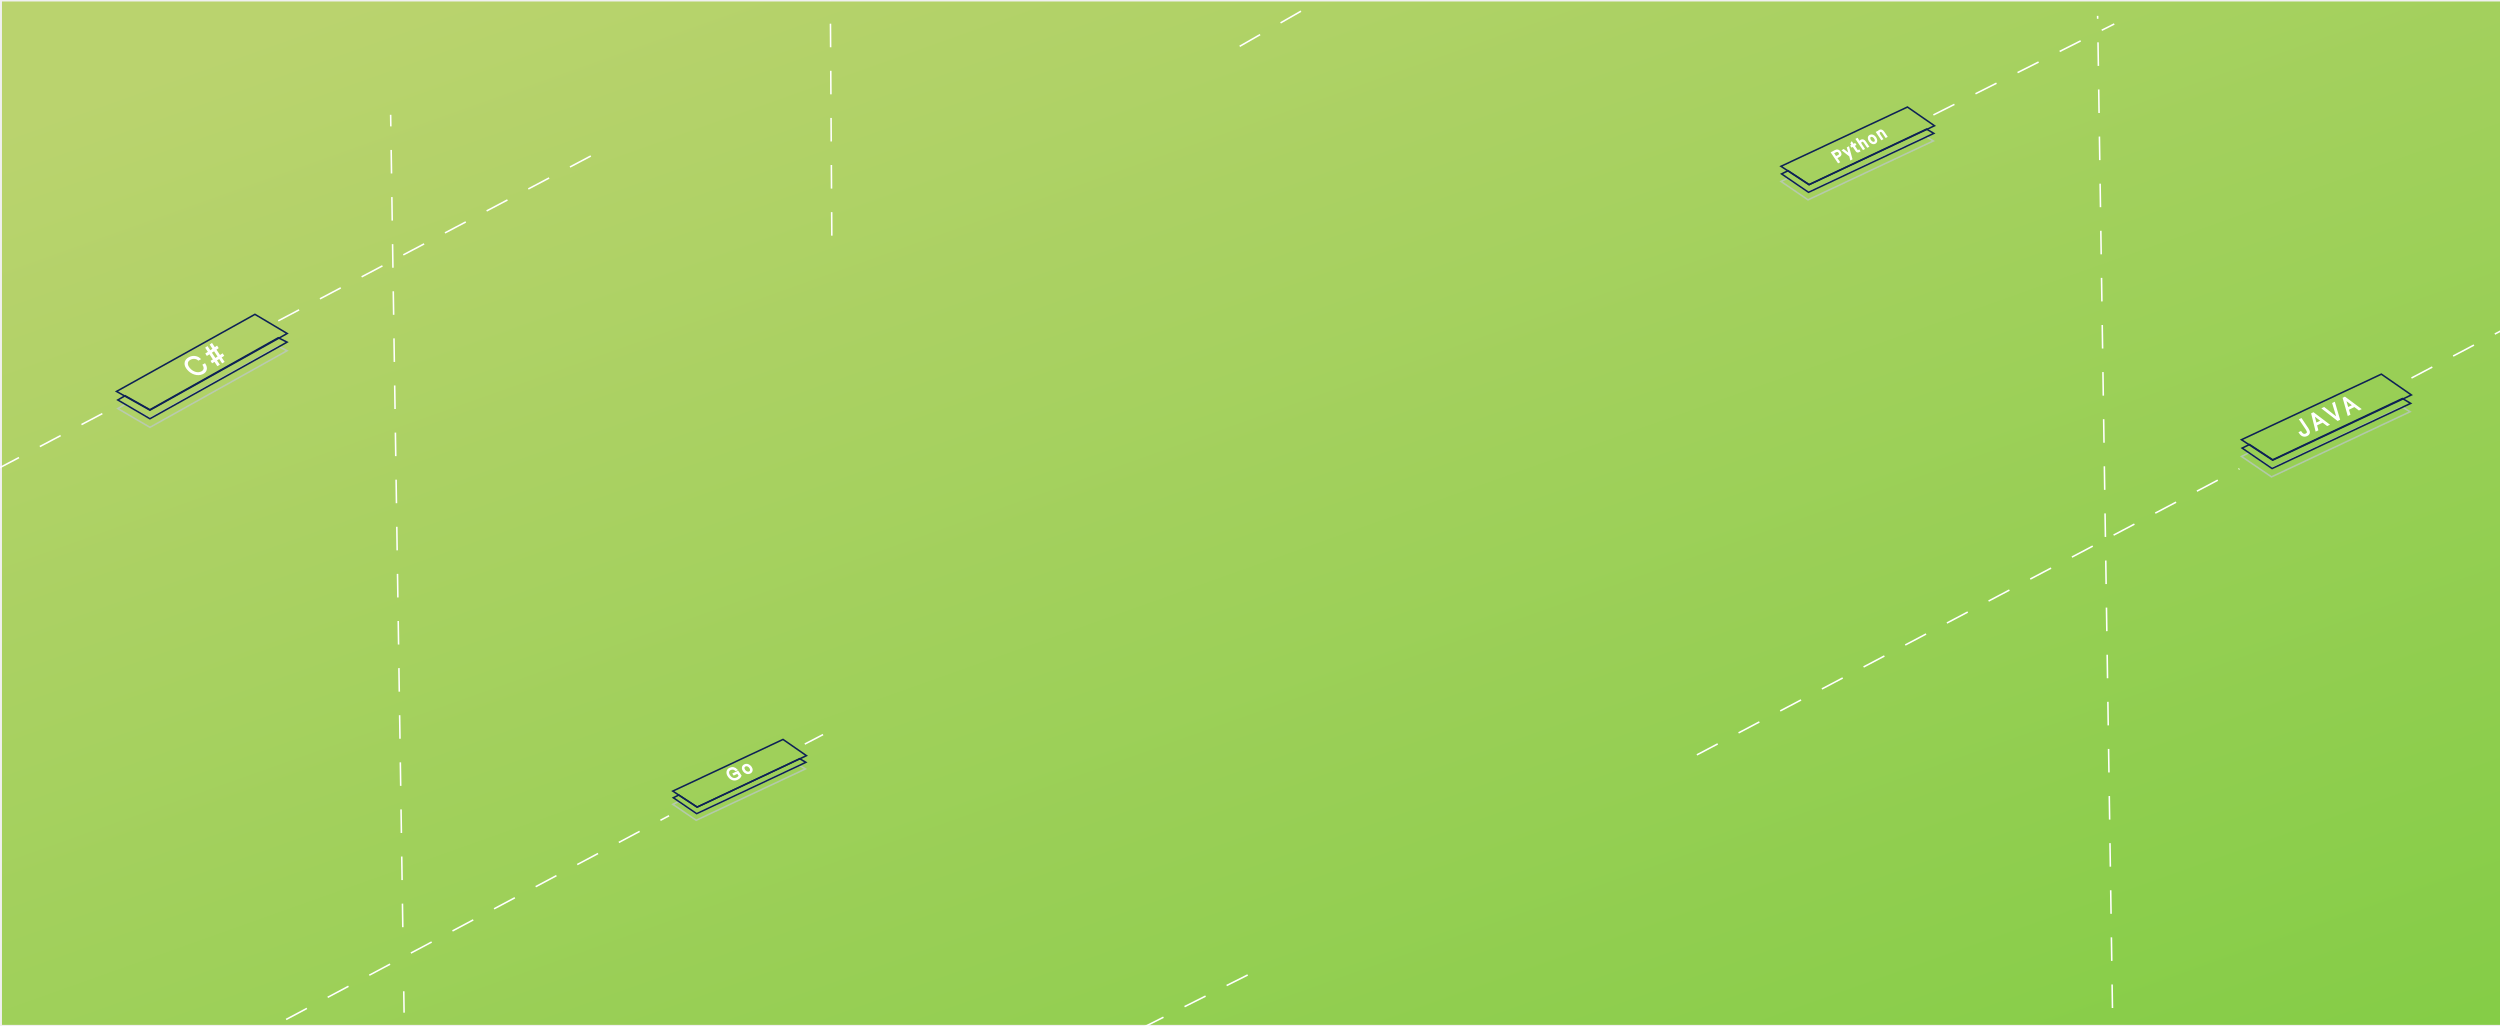
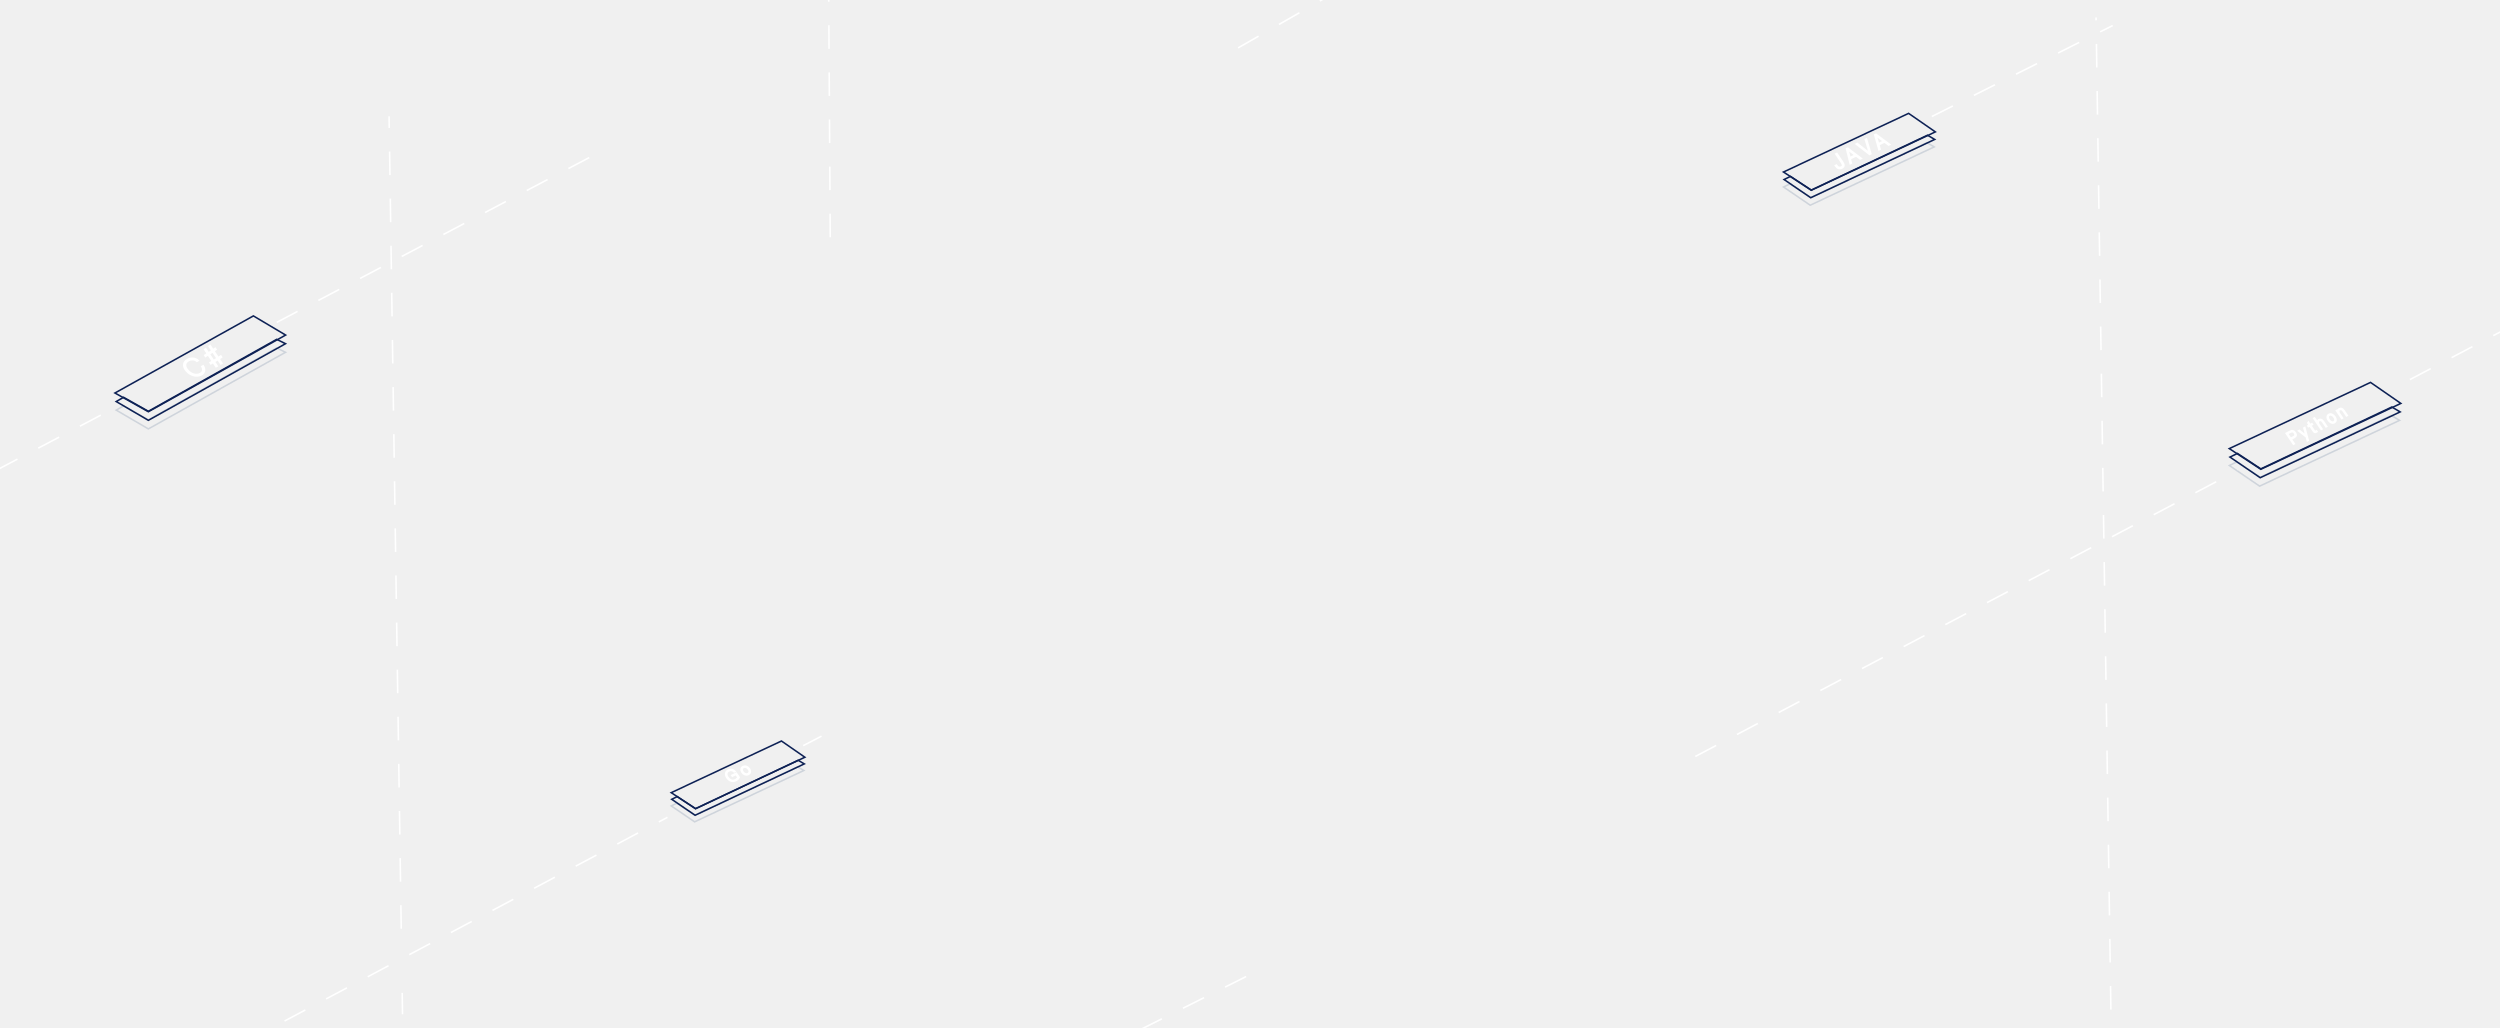
- <svg xmlns="http://www.w3.org/2000/svg" xmlns:xlink="http://www.w3.org/1999/xlink" width="1592px" height="653px" viewBox="0 0 1592 653" version="1.1">
-   <defs>
-     <linearGradient x1="14.329%" y1="0%" x2="100%" y2="97.899%" id="linearGradient-1">
-       <stop stop-color="#BAD36E" offset="0%" />
-       <stop stop-color="#85CD47" offset="100%" />
-     </linearGradient>
-     <polygon id="path-2" points="0.248 0.319 1236.424 0.319 1591.061 0.319 1591.061 652 0.248 652" />
-   </defs>
+ <svg xmlns="http://www.w3.org/2000/svg" width="1592px" height="654px" viewBox="0 0 1592 654" version="1.1">
+   <defs />
  <g id="Page-1" stroke="none" stroke-width="1" fill="none" fill-rule="evenodd">
-     <g id="Artboard-2" transform="translate(-24, -1)">
-       <g id="开发者页面" transform="translate(-110, -90)">
-         <g id="Developer" transform="translate(135, 91.63783)">
-           <g id="download_background">
-             <mask id="mask-3" fill="white">
-               <use xlink:href="#path-2" />
-             </mask>
-             <use id="Mask" fill="url(#linearGradient-1)" xlink:href="#path-2" />
-           </g>
-         </g>
+     <g id="Artboard-2" transform="translate(-25, 0)">
+       <g id="Group" transform="translate(-110, -90)">
        <path d="M499.219,149.829 L305.393,289.652 M214.009,355.575 L21.783,494.244" id="Stroke-101" stroke="#FFFFFF" stroke-dasharray="15" transform="translate(260.5009, 322.0362) scale(-1, -1) rotate(8) translate(-260.5009, -322.0362) " />
        <path d="M547.116,589.804 L512.296,615.273 M512.296,615.273 L342.892,738.409 L285.016,780.477 L264.605,795.313" id="Stroke-101" stroke="#FFFFFF" stroke-dasharray="15" transform="translate(405.8604, 692.5584) scale(-1, -1) rotate(8) translate(-405.8604, -692.5584) " />
        <path d="M657.655,558.006 L656.338,558.949 M656.338,558.949 L649.927,563.51 L647.737,565.068 L646.964,565.617" id="Stroke-101" stroke="#FFFFFF" stroke-dasharray="15" transform="translate(652.3098, 561.8115) scale(-1, -1) rotate(8) translate(-652.3098, -561.8115) " />
        <path d="M931.756,704.529 L864.919,750.724" id="Stroke-101" stroke="#FFFFFF" stroke-dasharray="15" transform="translate(898.0603, 727.4708) scale(-1, -1) rotate(8) translate(-898.0603, -727.4708) " />
        <path d="M974.771,85.088 L925.535,123.309" id="Stroke-101" stroke="#FFFFFF" stroke-dasharray="15" transform="translate(950.3352, 104.5877) scale(-1, -1) rotate(8) translate(-950.3352, -104.5877) " />
        <path d="M330.504,168.53 L360.321,359.863 M366.606,400.193 L446.274,911.42" id="Stroke-101" stroke="#FFFFFF" stroke-dasharray="15" transform="translate(388.3891, 539.9752) scale(-1, -1) rotate(8) translate(-388.3891, -539.9752) " />
        <path d="M645.391,2.375 L680.21,239.195" id="Stroke-101" stroke="#FFFFFF" stroke-dasharray="15" transform="translate(662.8913, 121.0915) scale(-1, -1) rotate(8) translate(-662.8913, -121.0915) " />
        <path d="M1713.653,262.191 L1396.908,490.686 M1296.433,563.167 L1236.217,606.606" id="Stroke-101" stroke="#FFFFFF" stroke-dasharray="15" transform="translate(1474.935, 434.3983) scale(-1, -1) rotate(8) translate(-1474.935, -434.3983) " />
        <path d="M1475.776,98.532 L1369.772,171.931" id="Stroke-101" stroke="#FFFFFF" stroke-dasharray="15" transform="translate(1422.774, 135.2315) scale(-1, -1) rotate(8) translate(-1422.774, -135.2315) " />
        <path d="M1416.82,108.746 L1532.59,851.636" id="Stroke-101" stroke="#FFFFFF" stroke-dasharray="15" transform="translate(1474.935, 478.572) scale(-1, -1) rotate(8) translate(-1474.935, -478.572) " />
-         <g id="语言" transform="translate(206, 151)">
-           <g id="PYTHON" transform="translate(1058.927, 0.248952)">
-             <g id="Group-27" transform="translate(51.8888, 37.74951) scale(1, -1) rotate(176) translate(-51.8888, -37.74951) translate(2.388798, 3.74951)">
-               <path d="M2.13,46.114 L20.978,56.255 L97.262,11.878 L79.073,1.495 L2.13,46.114 Z" id="Path-11" stroke="#0D2155" transform="translate(49.68439, 28.87277) scale(-1, 1) rotate(1) translate(-49.68439, -28.87277) " />
-               <path d="M2.17,55.739 L20.306,65.913 L96.516,21.579 L91.652,19.266 L20.214,60.97 L6.138,53.348 L2.17,55.739 Z" id="Path-11" stroke="#BEC6D1" opacity="0.673" transform="translate(49.38133, 42.59464) scale(-1, 1) rotate(1) translate(-49.38133, -42.59464) " />
-               <path d="M2.17,50.912 L20.306,61.085 L96.516,16.751 L91.652,14.438 L20.214,56.143 L6.138,48.521 L2.17,50.912 Z" id="Path-11" stroke="#0D2155" transform="translate(49.38133, 37.76714) scale(-1, 1) rotate(1) translate(-49.38133, -37.76714) " />
+         <g id="语言" transform="translate(206, 154)">
+           <g id="PYTHON" transform="translate(1344.172, 170.7643)">
+             <g id="Group-27" transform="translate(58.56249, 42.16041) scale(1, -1) rotate(176) translate(-58.56249, -42.16041) translate(3.062493, 4.160406)">
+               <path d="M2.257,51.428 L23.396,62.801 L108.581,13.245 L88.182,1.6 L2.257,51.428 Z" id="Path-11" stroke="#0D2155" transform="translate(55.40744, 32.19857) scale(-1, 1) rotate(1) translate(-55.40744, -32.19857) " />
+               <path d="M2.306,62.162 L22.646,73.571 L107.757,24.059 L102.206,21.42 L22.541,67.927 L6.844,59.427 L2.306,62.162 Z" id="Path-11" stroke="#BEC6D1" opacity="0.673" transform="translate(55.06948, 47.50104) scale(-1, 1) rotate(1) translate(-55.06948, -47.50104) " />
+               <path d="M2.306,56.778 L22.646,68.188 L107.757,18.676 L102.206,16.036 L22.541,62.544 L6.844,54.044 L2.306,56.778 Z" id="Path-11" stroke="#0D2155" transform="translate(55.06948, 42.11747) scale(-1, 1) rotate(1) translate(-55.06948, -42.11747) " />
            </g>
-             <path d="M35.383,36.02 L37.653,34.959 C38.889,34.382 39.879,34.698 40.614,35.926 C41.348,37.153 41.092,38.064 39.847,38.645 L38.062,39.479 L39.686,42.194 L39.209,42.417 L35.383,36.02 Z M36.15,36.28 L37.773,38.995 L39.534,38.172 C40.02,37.946 40.302,37.665 40.403,37.331 C40.488,37.005 40.402,36.609 40.129,36.153 C39.855,35.696 39.54,35.419 39.192,35.306 C38.818,35.183 38.388,35.235 37.911,35.458 L36.15,36.28 Z M42.498,34.954 L43.014,34.712 L46.648,37.956 L45.642,33.484 L46.158,33.242 L47.766,40.69 L47.257,40.928 L46.805,38.72 L42.498,34.954 Z M48.399,30.279 L49.295,31.775 L50.35,31.282 L50.629,31.747 L49.574,32.241 L51.454,35.377 C51.572,35.574 51.694,35.712 51.811,35.772 C51.922,35.823 52.066,35.813 52.238,35.733 L52.746,35.495 L53.025,35.961 L52.455,36.228 C52.142,36.374 51.856,36.382 51.616,36.265 C51.394,36.162 51.189,35.937 50.985,35.596 L49.105,32.46 L48.245,32.863 L47.966,32.397 L48.826,31.994 L48.064,30.722 L48.399,30.279 Z M51.556,28.297 L52.032,28.074 L53.67,30.806 C53.623,30.427 53.665,30.097 53.798,29.817 C53.927,29.55 54.137,29.349 54.418,29.217 C54.879,29.001 55.329,28.986 55.775,29.178 C56.221,29.371 56.622,29.757 56.966,30.331 L58.741,33.287 L58.272,33.507 L56.541,30.622 C56.272,30.174 55.961,29.872 55.615,29.712 C55.267,29.565 54.924,29.577 54.565,29.745 C54.229,29.902 54.039,30.186 53.993,30.61 C53.941,31.024 54.063,31.46 54.337,31.917 L55.944,34.596 L55.467,34.819 L51.556,28.297 Z M60.26,26.481 C60.853,26.203 61.475,26.222 62.129,26.547 C62.732,26.85 63.24,27.347 63.649,28.028 C64.058,28.708 64.233,29.35 64.18,29.96 C64.111,30.612 63.786,31.086 63.192,31.364 C62.599,31.642 61.972,31.614 61.322,31.298 C60.72,30.995 60.217,30.507 59.808,29.826 C59.4,29.145 59.219,28.495 59.281,27.881 C59.336,27.224 59.667,26.759 60.26,26.481 Z M60.54,26.947 C60.079,27.163 59.839,27.528 59.821,28.064 C59.794,28.536 59.951,29.048 60.285,29.603 C60.613,30.15 61.004,30.552 61.461,30.797 C61.969,31.076 62.452,31.114 62.913,30.898 C63.373,30.682 63.616,30.304 63.64,29.777 C63.653,29.3 63.503,28.784 63.181,28.247 C62.847,27.691 62.448,27.293 61.998,27.044 C61.486,26.757 61,26.731 60.54,26.947 Z M66.41,23.599 C67.408,23.131 68.289,23.533 69.054,24.805 L70.768,27.654 L70.3,27.874 L68.608,25.06 C68.016,24.075 67.337,23.761 66.573,24.12 C66.246,24.273 66.061,24.532 66.004,24.903 C65.932,25.281 66.028,25.707 66.279,26.175 L67.959,28.97 L67.491,29.19 L64.707,24.558 L65.175,24.338 L65.633,25.1 C65.606,24.756 65.657,24.457 65.786,24.19 C65.915,23.923 66.129,23.73 66.41,23.599 Z" id="Python" stroke="#FFFFFF" fill="#FFFFFF" transform="translate(53.07553, 32.91332) rotate(-3) translate(-53.07553, -32.91332) " />
+             <path d="M40.459,40.169 L42.99,38.986 C44.369,38.342 45.473,38.695 46.292,40.064 C47.111,41.433 46.825,42.449 45.437,43.097 L43.447,44.026 L45.258,47.054 L44.725,47.303 L40.459,40.169 Z M41.314,40.46 L43.124,43.487 L45.088,42.57 C45.63,42.317 45.945,42.003 46.057,41.631 C46.152,41.267 46.056,40.826 45.751,40.317 C45.446,39.807 45.094,39.499 44.706,39.373 C44.289,39.236 43.81,39.293 43.278,39.542 L41.314,40.46 Z M48.393,38.98 L48.969,38.711 L53.022,42.328 L51.899,37.341 L52.475,37.072 L54.268,45.377 L53.701,45.642 L53.197,43.18 L48.393,38.98 Z M54.974,33.767 L55.973,35.435 L57.15,34.885 L57.461,35.404 L56.285,35.955 L58.381,39.452 C58.512,39.672 58.649,39.825 58.779,39.892 C58.902,39.95 59.063,39.939 59.255,39.849 L59.822,39.584 L60.133,40.103 L59.497,40.401 C59.148,40.564 58.829,40.572 58.561,40.442 C58.314,40.327 58.085,40.076 57.857,39.696 L55.762,36.199 L54.803,36.648 L54.492,36.128 L55.45,35.68 L54.6,34.261 L54.974,33.767 Z M58.494,31.556 L59.026,31.307 L60.853,34.355 C60.8,33.932 60.847,33.564 60.994,33.252 C61.139,32.954 61.373,32.729 61.686,32.583 C62.2,32.342 62.703,32.324 63.2,32.539 C63.697,32.755 64.145,33.185 64.528,33.824 L66.507,37.121 L65.984,37.366 L64.054,34.149 C63.754,33.649 63.407,33.313 63.021,33.135 C62.633,32.971 62.25,32.984 61.85,33.171 C61.475,33.347 61.264,33.663 61.212,34.135 C61.154,34.597 61.29,35.084 61.595,35.594 L63.388,38.581 L62.856,38.83 L58.494,31.556 Z M68.202,29.531 C68.863,29.222 69.556,29.243 70.286,29.605 C70.958,29.943 71.524,30.497 71.98,31.256 C72.437,32.015 72.632,32.73 72.573,33.411 C72.496,34.138 72.133,34.667 71.472,34.977 C70.81,35.287 70.11,35.255 69.386,34.904 C68.714,34.565 68.153,34.021 67.697,33.262 C67.242,32.503 67.041,31.778 67.109,31.093 C67.171,30.36 67.54,29.841 68.202,29.531 Z M68.513,30.051 C68,30.291 67.731,30.699 67.711,31.297 C67.681,31.823 67.857,32.394 68.229,33.013 C68.595,33.623 69.031,34.071 69.541,34.344 C70.107,34.655 70.646,34.698 71.159,34.457 C71.673,34.217 71.944,33.795 71.97,33.207 C71.985,32.675 71.818,32.1 71.458,31.501 C71.086,30.881 70.641,30.437 70.14,30.16 C69.568,29.839 69.027,29.81 68.513,30.051 Z M75.06,26.317 C76.173,25.795 77.156,26.244 78.009,27.662 L79.919,30.84 L79.397,31.084 L77.511,27.947 C76.85,26.848 76.094,26.498 75.242,26.898 C74.876,27.069 74.671,27.358 74.607,27.771 C74.526,28.194 74.633,28.668 74.913,29.19 L76.787,32.307 L76.265,32.552 L73.161,27.387 L73.683,27.142 L74.193,27.991 C74.163,27.608 74.219,27.275 74.364,26.976 C74.508,26.678 74.747,26.464 75.06,26.317 Z" id="Python" stroke="#FFFFFF" fill="#FFFFFF" transform="translate(60.18921, 36.70455) rotate(-3) translate(-60.18921, -36.70455) " />
          </g>
-           <g id="GO" transform="translate(352.4553, 403.8457)">
+           <g id="GO" transform="translate(352.4553, 400.8457)">
            <g id="Group-27" transform="translate(46.11302, 32.82087) scale(1, -1) rotate(176) translate(-46.11302, -32.82087) translate(2.613021, 3.320871)">
              <path d="M1.99,40.25 L18.319,49.036 L84.813,10.354 L69.056,1.359 L1.99,40.25 Z" id="Path-11" stroke="#0D2155" transform="translate(43.3897, 25.19539) scale(-1, 1) rotate(1) translate(-43.3897, -25.19539) " />
              <path d="M2.021,48.656 L17.733,57.47 L84.152,18.831 L80.043,16.877 L17.654,53.299 L5.362,46.643 L2.021,48.656 Z" id="Path-11" stroke="#BEC6D1" opacity="0.673" transform="translate(43.12504, 37.17879) scale(-1, 1) rotate(1) translate(-43.12504, -37.17879) " />
              <path d="M2.021,44.44 L17.733,53.254 L84.152,14.615 L80.043,12.661 L17.654,49.083 L5.362,42.427 L2.021,44.44 Z" id="Path-11" stroke="#0D2155" transform="translate(43.12504, 32.9629) scale(-1, 1) rotate(1) translate(-43.12504, -32.9629) " />
            </g>
            <path d="M40.269,25.572 C41.098,25.164 41.898,25.04 42.683,25.203 C43.412,25.358 44.085,25.76 44.688,26.391 L44.104,26.678 C43.633,26.202 43.106,25.899 42.519,25.785 C41.901,25.661 41.266,25.766 40.625,26.081 C39.835,26.47 39.407,27.048 39.329,27.821 C39.249,28.57 39.508,29.372 40.112,30.236 C40.702,31.081 41.395,31.643 42.192,31.92 C43.047,32.23 43.919,32.164 44.817,31.72 C45.21,31.525 45.547,31.285 45.846,30.991 C46.127,30.706 46.349,30.426 46.48,30.142 L45.202,28.296 L42.911,29.426 L42.569,28.936 L45.436,27.523 L47.235,30.123 C47.088,30.512 46.841,30.902 46.482,31.274 C46.095,31.66 45.64,31.983 45.116,32.243 C44.069,32.761 43.014,32.833 41.981,32.465 C41.015,32.125 40.209,31.473 39.542,30.518 C38.867,29.555 38.575,28.634 38.669,27.743 C38.756,26.77 39.29,26.053 40.269,25.572 Z M49.697,23.355 C50.42,23.002 51.169,22.965 51.951,23.252 C52.669,23.521 53.268,24.006 53.742,24.697 C54.215,25.388 54.407,26.058 54.325,26.716 C54.225,27.42 53.821,27.957 53.103,28.309 C52.385,28.661 51.634,28.689 50.863,28.411 C50.148,28.142 49.556,27.666 49.08,26.976 C48.603,26.285 48.4,25.606 48.487,24.943 C48.567,24.235 48.976,23.707 49.697,23.355 Z M50.024,23.827 C49.464,24.1 49.166,24.514 49.133,25.089 C49.09,25.596 49.268,26.129 49.657,26.693 C50.038,27.248 50.499,27.642 51.042,27.862 C51.643,28.113 52.221,28.109 52.779,27.836 C53.337,27.563 53.639,27.136 53.682,26.569 C53.711,26.058 53.545,25.52 53.172,24.975 C52.785,24.411 52.315,24.022 51.779,23.797 C51.169,23.536 50.584,23.554 50.024,23.827 Z" id="Go" stroke="#FFFFFF" fill="#FFFFFF" />
          </g>
-           <g id="JAVA" transform="translate(1350.602, 169.249)">
-             <g id="Group-27" transform="translate(58.35448, 41.96616) scale(1, -1) rotate(176) translate(-58.35448, -41.96616) translate(3.354479, 4.466161)">
-               <path d="M2.245,50.927 L23.175,62.187 L107.548,13.104 L87.35,1.575 L2.245,50.927 Z" id="Path-11" stroke="#0D2155" transform="translate(54.88519, 31.87888) scale(-1, 1) rotate(1) translate(-54.88519, -31.87888) " />
-               <path d="M2.293,61.56 L22.432,72.856 L106.731,23.817 L101.243,21.207 L22.329,67.276 L6.78,58.856 L2.293,61.56 Z" id="Path-11" stroke="#BEC6D1" opacity="0.673" transform="translate(54.55041, 47.03711) scale(-1, 1) rotate(1) translate(-54.55041, -47.03711) " />
-               <path d="M2.293,56.227 L22.432,67.524 L106.731,18.484 L101.243,15.874 L22.329,61.944 L6.78,53.523 L2.293,56.227 Z" id="Path-11" stroke="#0D2155" transform="translate(54.55041, 41.70428) scale(-1, 1) rotate(1) translate(-54.55041, -41.70428) " />
+           <g id="JAVA" transform="translate(1061.345, 0.066195)">
+             <g id="Group-27" transform="translate(51.53874, 37.51905) scale(1, -1) rotate(176) translate(-51.53874, -37.51905) translate(2.538745, 4.019053)">
+               <path d="M2.118,45.614 L20.757,55.642 L96.228,11.738 L78.241,1.471 L2.118,45.614 Z" id="Path-11" stroke="#0D2155" transform="translate(49.16142, 28.55435) scale(-1, 1) rotate(1) translate(-49.16142, -28.55435) " />
+               <path d="M2.158,55.138 L20.092,65.198 L95.489,21.338 L90.687,19.054 L20.001,60.32 L6.074,52.778 L2.158,55.138 Z" id="Path-11" stroke="#BEC6D1" opacity="0.673" transform="translate(48.86155, 42.13178) scale(-1, 1) rotate(1) translate(-48.86155, -42.13178) " />
+               <path d="M2.158,50.361 L20.092,60.422 L95.489,16.561 L90.687,14.278 L20.001,55.544 L6.074,48.002 L2.158,50.361 Z" id="Path-11" stroke="#0D2155" transform="translate(48.86155, 37.35509) scale(-1, 1) rotate(1) translate(-48.86155, -37.35509) " />
            </g>
-             <path d="M41.982,36.966 L42.757,36.64 L46.546,42.962 C47.142,43.949 47.396,44.785 47.331,45.462 C47.234,46.217 46.705,46.809 45.728,47.213 C44.914,47.548 44.138,47.577 43.432,47.301 C42.661,47.02 42.02,46.426 41.485,45.531 L41.276,45.18 L42.05,44.86 L42.251,45.198 C43.06,46.548 44.083,46.984 45.302,46.48 C45.987,46.197 46.355,45.785 46.416,45.257 C46.459,44.752 46.25,44.092 45.757,43.274 L41.982,36.966 Z M49.806,33.665 L50.695,33.287 L59.942,41.056 L59.108,41.407 L56.36,39.077 L52.071,40.882 L52.724,44.082 L51.881,44.433 L49.806,33.665 Z M51.909,40.102 L55.695,38.507 L50.795,34.323 L50.758,34.338 L51.909,40.102 Z M56.832,30.669 L57.664,30.312 L65.855,37.483 L65.892,37.467 L63.516,27.79 L64.339,27.433 L66.894,38.112 L65.932,38.521 L56.832,30.669 Z M70.353,24.814 L71.216,24.437 L80.632,32.205 L79.823,32.556 L77.024,30.227 L72.863,32.031 L73.629,35.231 L72.812,35.582 L70.353,24.814 Z M72.673,31.251 L76.346,29.656 L71.354,25.472 L71.318,25.487 L72.673,31.251 Z" stroke="#FFFFFF" fill="#FFFFFF" transform="translate(60.95411, 35.96236) rotate(-3) translate(-60.95411, -35.96236) " />
+             <path d="M36.604,33.111 L37.298,32.819 L40.692,38.482 C41.226,39.365 41.453,40.115 41.395,40.721 C41.308,41.397 40.834,41.927 39.959,42.289 C39.23,42.59 38.535,42.615 37.903,42.368 C37.212,42.116 36.638,41.585 36.159,40.782 L35.971,40.468 L36.665,40.182 L36.845,40.484 C37.569,41.693 38.485,42.084 39.577,41.633 C40.191,41.38 40.521,41.01 40.575,40.537 C40.614,40.085 40.427,39.494 39.985,38.761 L36.604,33.111 Z M43.612,30.154 L44.408,29.816 L52.691,36.774 L51.944,37.089 L49.483,35.002 L45.641,36.618 L46.225,39.485 L45.47,39.799 L43.612,30.154 Z M45.495,35.92 L48.887,34.492 L44.498,30.743 L44.464,30.757 L45.495,35.92 Z M49.905,27.47 L50.65,27.151 L57.987,33.574 L58.02,33.56 L55.892,24.891 L56.63,24.572 L58.918,34.137 L58.056,34.504 L49.905,27.47 Z M62.016,22.226 L62.789,21.888 L71.223,28.846 L70.498,29.161 L67.992,27.074 L64.265,28.69 L64.951,31.557 L64.218,31.871 L62.016,22.226 Z M64.094,27.992 L67.385,26.564 L62.913,22.815 L62.88,22.829 L64.094,27.992 Z" stroke="#FFFFFF" fill="#FFFFFF" transform="translate(53.59743, 32.21198) rotate(-3) translate(-53.59743, -32.21198) " />
          </g>
-           <g id="C#" transform="translate(0.652802, 137.8771)">
+           <g id="C#" transform="translate(0.652802, 134.8771)">
            <g id="Group-27" transform="translate(56.14942, 38.58156) scale(1, -1) rotate(180) translate(-56.14942, -38.58156) translate(0.149422, 0.081562)">
              <path d="M2.276,52.246 L23.764,63.807 L110.306,13.463 L89.569,1.625 L2.276,52.246 Z" id="Path-11" stroke="#0D2155" transform="translate(56.2794, 32.71407) scale(-1, 1) rotate(1) translate(-56.2794, -32.71407) " />
              <path d="M2.326,63.149 L23.002,74.747 L109.47,24.446 L103.814,21.757 L22.896,68.996 L6.951,60.362 L2.326,63.149 Z" id="Path-11" stroke="#BEC6D1" opacity="0.673" transform="translate(55.93612, 48.25736) scale(-1, 1) rotate(1) translate(-55.93612, -48.25736) " />
              <path d="M2.326,57.681 L23.002,69.279 L109.47,18.978 L103.814,16.289 L22.896,63.528 L6.951,54.894 L2.326,57.681 Z" id="Path-11" stroke="#0D2155" transform="translate(55.93612, 42.78907) scale(-1, 1) rotate(1) translate(-55.93612, -42.78907) " />
            </g>
            <path d="M47.795,30.061 C48.863,29.462 50.01,29.193 51.252,29.297 C52.525,29.388 53.627,29.863 54.574,30.719 L53.737,31.194 C52.967,30.539 52.086,30.193 51.091,30.151 C50.137,30.108 49.24,30.322 48.41,30.78 C47.143,31.467 46.503,32.38 46.464,33.541 C46.421,34.623 46.923,35.744 47.967,36.925 C49.02,38.117 50.235,38.939 51.585,39.36 C53.006,39.814 54.374,39.751 55.665,39.141 C56.575,38.703 57.141,38.09 57.402,37.325 C57.655,36.478 57.489,35.543 56.896,34.532 L57.746,34.073 C58.525,35.318 58.78,36.5 58.475,37.602 C58.176,38.589 57.478,39.365 56.356,39.901 C54.743,40.651 53.042,40.722 51.268,40.156 C49.649,39.648 48.247,38.711 47.05,37.356 C45.866,36.017 45.312,34.716 45.372,33.437 C45.423,32.026 46.245,30.909 47.795,30.061 Z M58.754,27.386 L60.417,26.324 L58.671,23.668 L59.35,23.205 L61.106,25.874 L63.328,24.382 L61.538,21.674 L62.204,21.195 L64.018,23.906 L65.438,22.906 L65.935,23.664 L64.509,24.657 L67.31,28.878 L68.959,27.8 L69.457,28.56 L67.815,29.622 L69.688,32.427 L68.966,32.864 L67.104,30.072 L64.826,31.474 L66.655,34.227 L65.92,34.648 L64.102,31.907 L62.571,32.804 L62.1,32.076 L63.611,31.181 L60.893,27.057 L59.223,28.112 L58.754,27.386 Z M64.333,30.744 L66.602,29.332 L63.817,25.129 L61.599,26.602 L64.333,30.744 Z" stroke="#FFFFFF" fill="#FFFFFF" />
          </g>
        </g>
      </g>
    </g>
  </g>
</svg>
